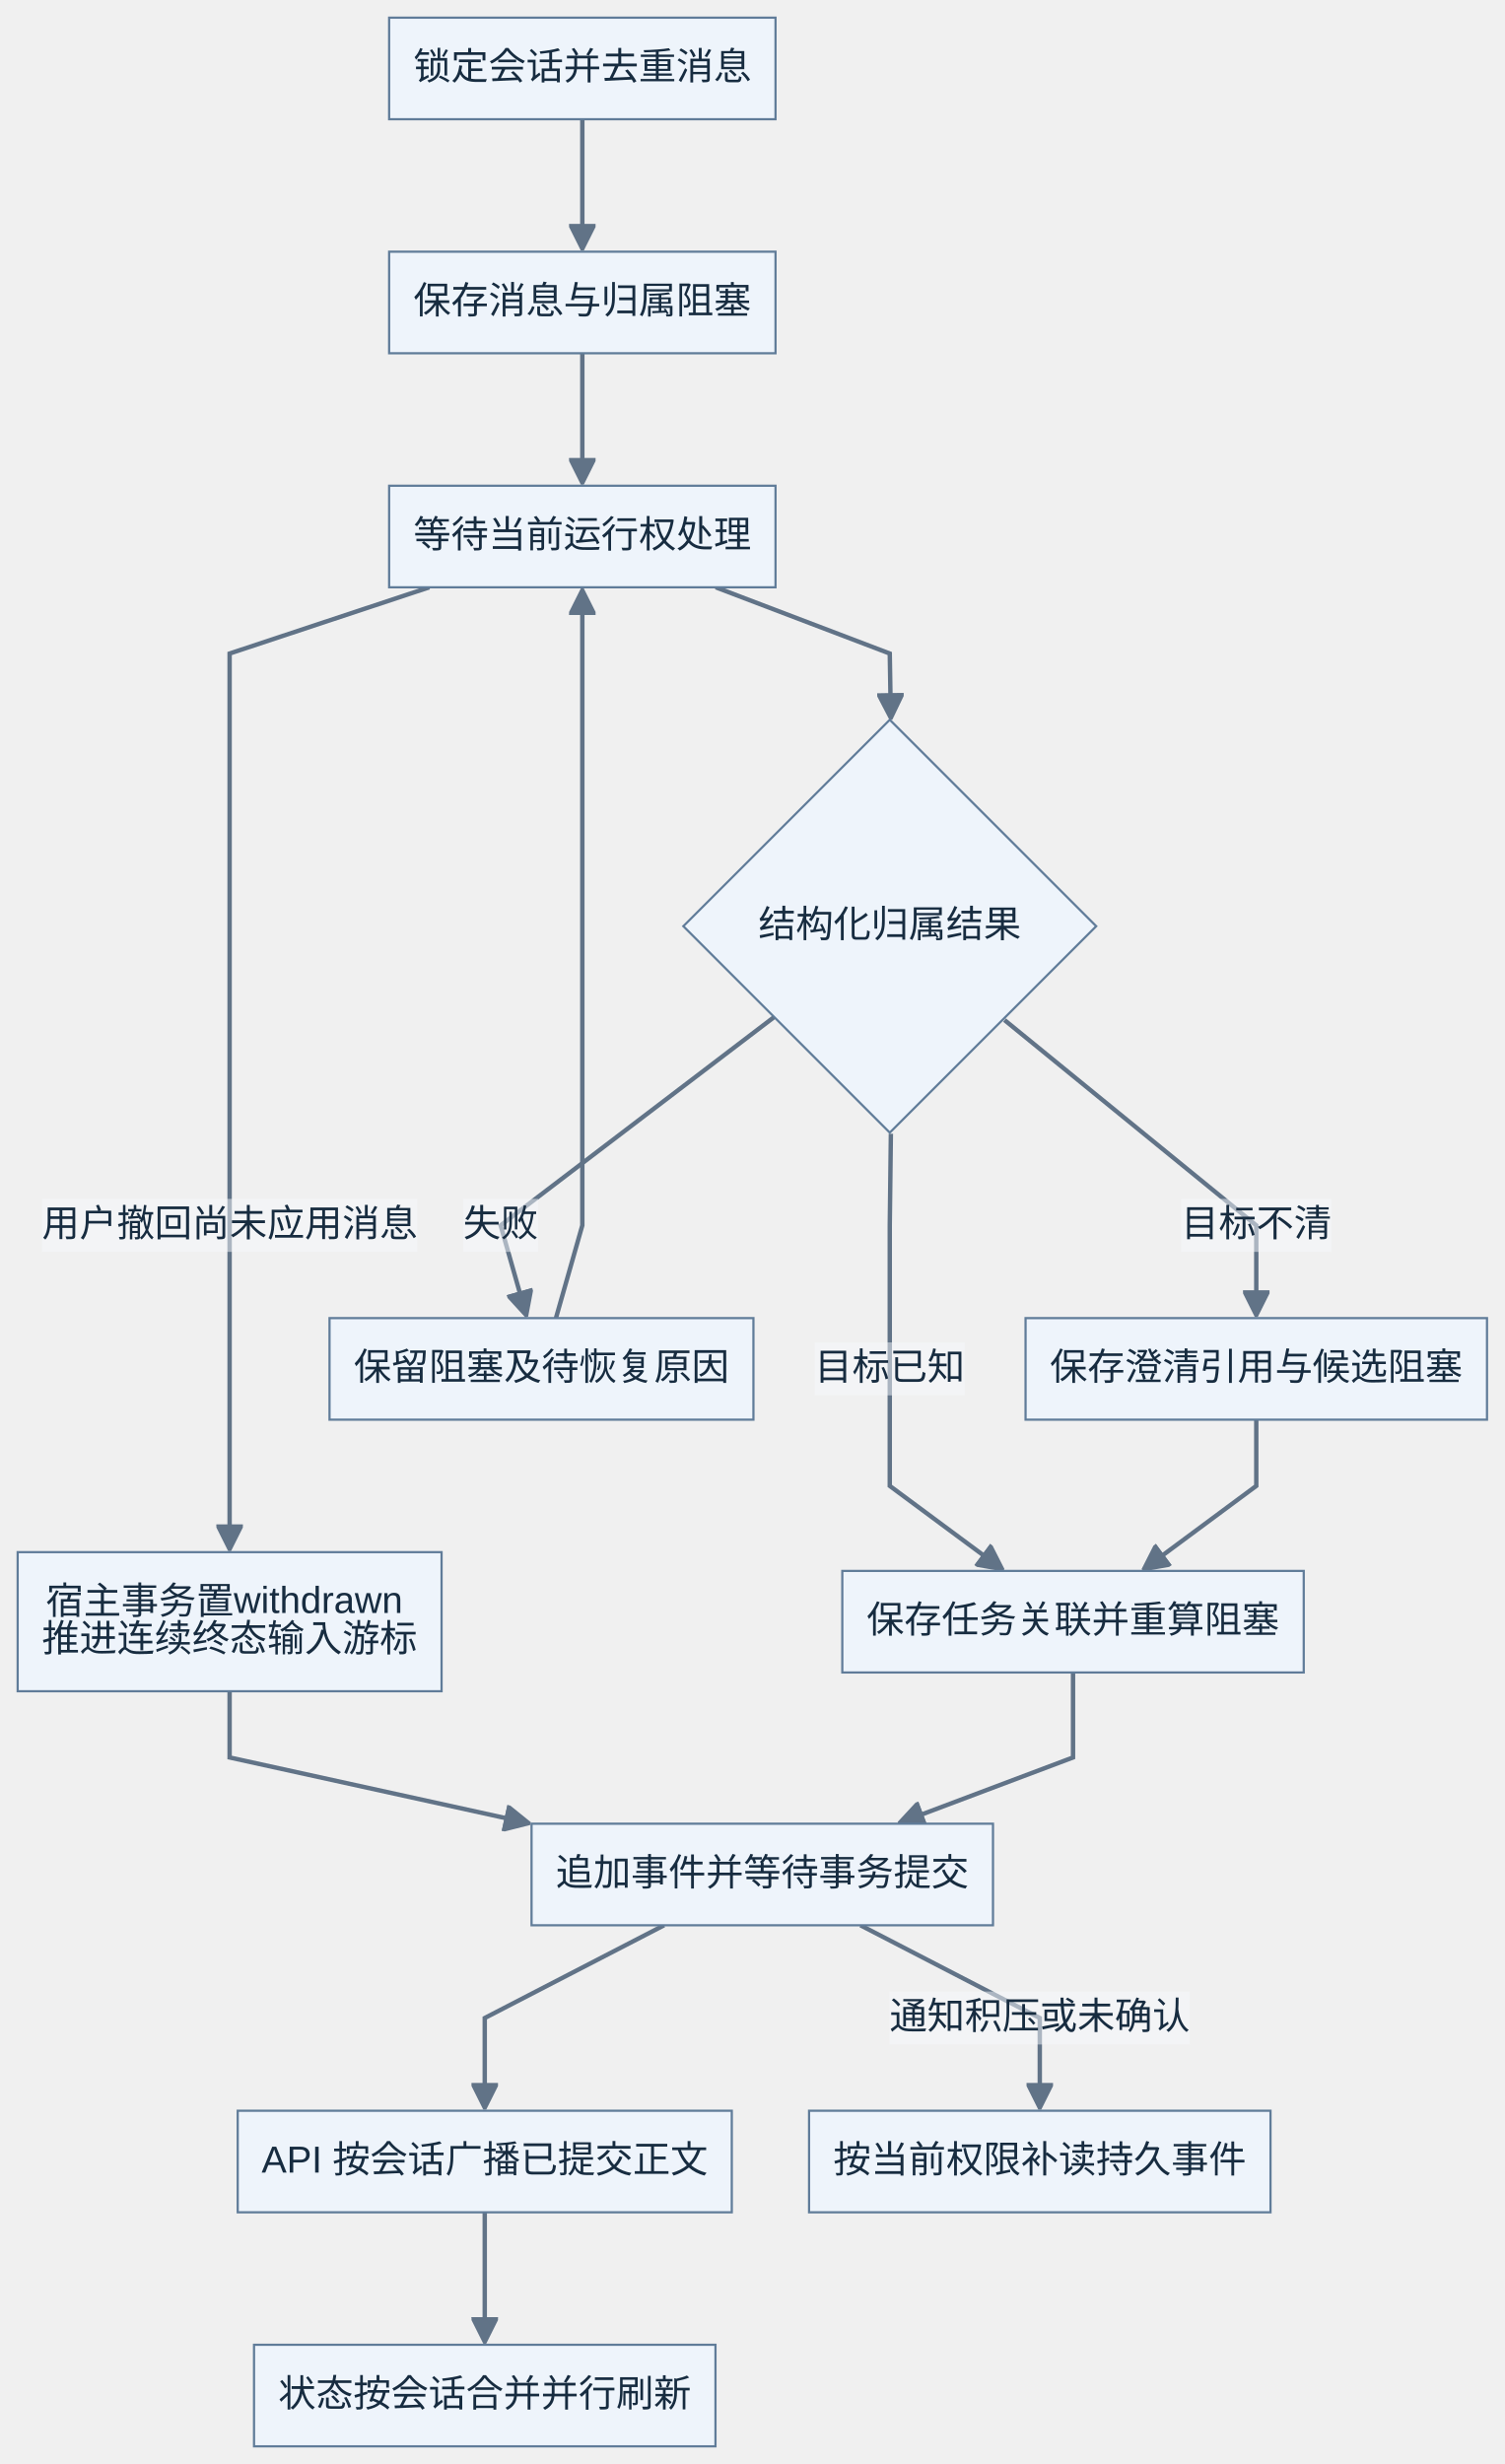
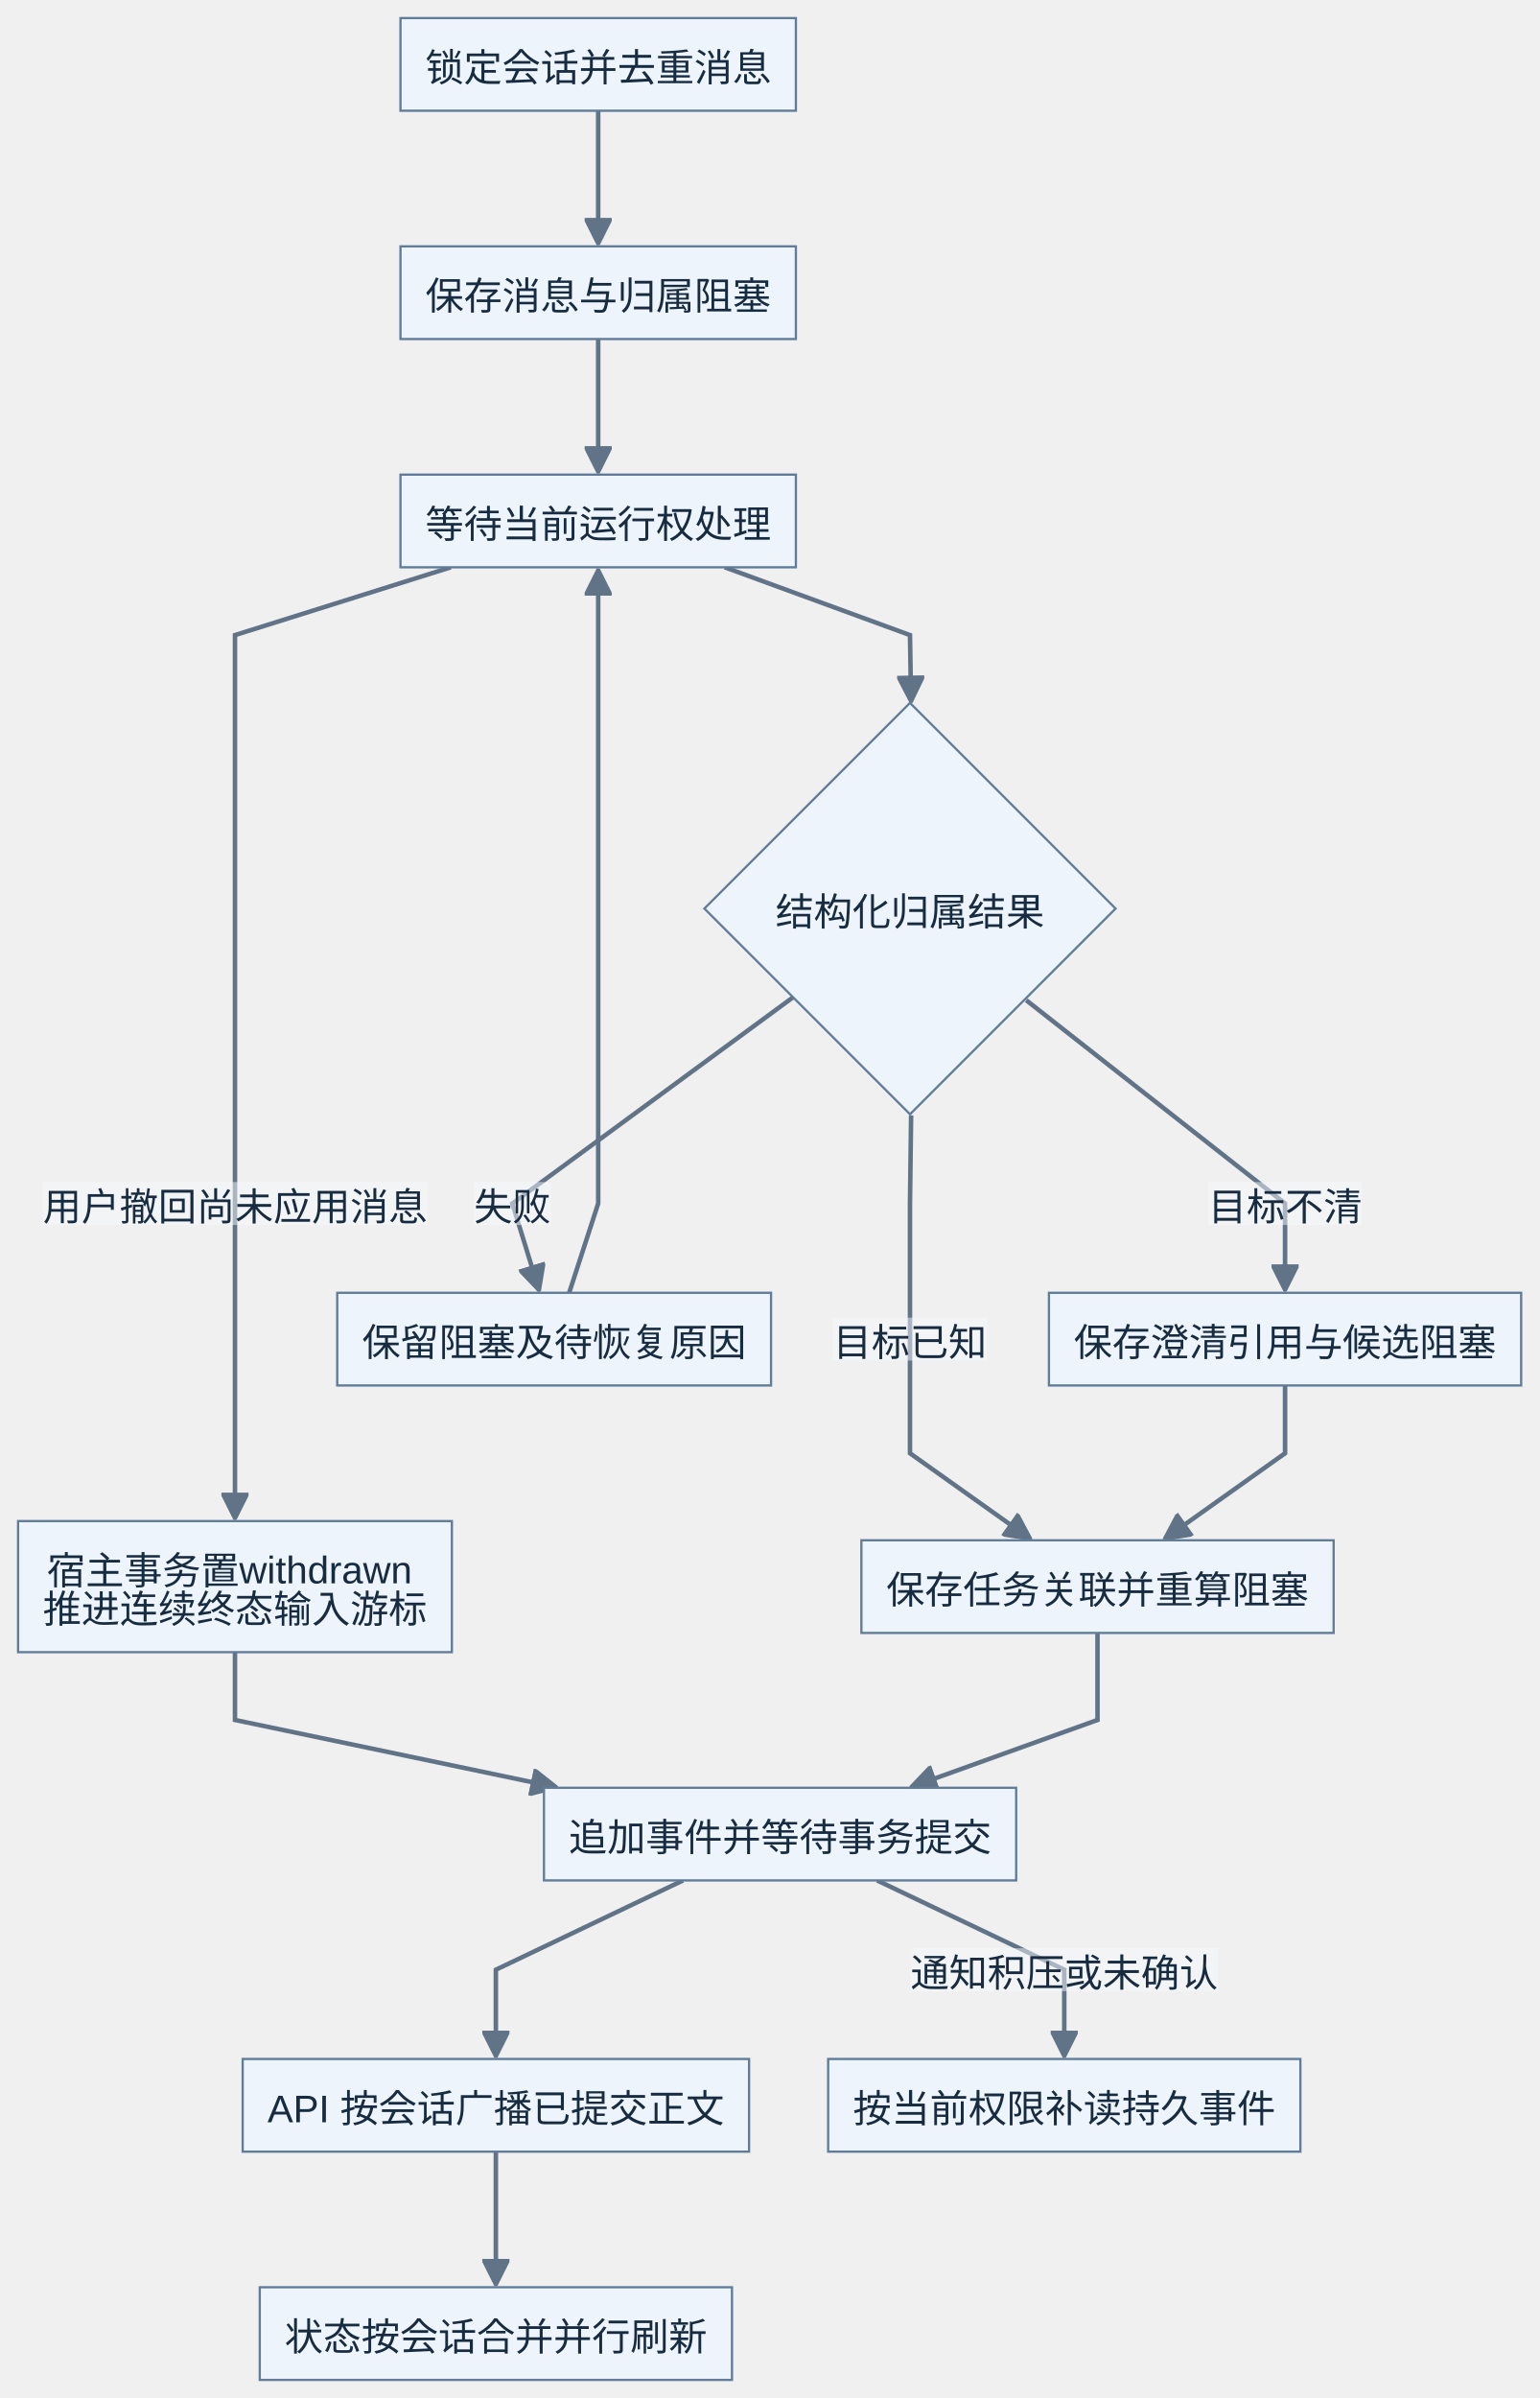
- <svg xmlns="http://www.w3.org/2000/svg" aria-roledescription="flowchart-v2" role="graphics-document document" viewBox="-8 -8 681.5 1116" height="1116" width="681.5" id="diagramF05">
+ <svg xmlns="http://www.w3.org/2000/svg" aria-roledescription="flowchart-v2" role="graphics-document document" viewBox="-8 -8 681.25 1061" height="1061" width="681.25" id="diagramF05">
  <style>#diagramF05{font-family:PingFang SC,Microsoft YaHei,Arial,sans-serif;font-size:17px;fill:#172c40;}#diagramF05 .error-icon{fill:#ffffff;}#diagramF05 .error-text{fill:#000000;stroke:#000000;}#diagramF05 .edge-thickness-normal{stroke-width:2px;}#diagramF05 .edge-thickness-thick{stroke-width:3.5px;}#diagramF05 .edge-pattern-solid{stroke-dasharray:0;}#diagramF05 .edge-pattern-dashed{stroke-dasharray:3;}#diagramF05 .edge-pattern-dotted{stroke-dasharray:2;}#diagramF05 .marker{fill:#617387;stroke:#617387;}#diagramF05 .marker.cross{stroke:#617387;}#diagramF05 svg{font-family:PingFang SC,Microsoft YaHei,Arial,sans-serif;font-size:17px;}#diagramF05 .label{font-family:PingFang SC,Microsoft YaHei,Arial,sans-serif;color:#172c40;}#diagramF05 .cluster-label text{fill:#000000;}#diagramF05 .cluster-label span,#diagramF05 p{color:#000000;}#diagramF05 .label text,#diagramF05 span,#diagramF05 p{fill:#172c40;color:#172c40;}#diagramF05 .node rect,#diagramF05 .node circle,#diagramF05 .node ellipse,#diagramF05 .node polygon,#diagramF05 .node path{fill:#eef4fb;stroke:#607c99;stroke-width:1px;}#diagramF05 .flowchart-label text{text-anchor:middle;}#diagramF05 .node .katex path{fill:#000;stroke:#000;stroke-width:1px;}#diagramF05 .node .label{text-align:center;}#diagramF05 .node.clickable{cursor:pointer;}#diagramF05 .arrowheadPath{fill:#0b0b0b;}#diagramF05 .edgePath .path{stroke:#617387;stroke-width:2.0px;}#diagramF05 .flowchart-link{stroke:#617387;fill:none;}#diagramF05 .edgeLabel{background-color:#f5f8fb;text-align:center;}#diagramF05 .edgeLabel rect{opacity:0.5;background-color:#f5f8fb;fill:#f5f8fb;}#diagramF05 .labelBkg{background-color:rgba(245, 248, 251, 0.5);}#diagramF05 .cluster rect{fill:#f7f9fc;stroke:#bccbd9;stroke-width:1px;}#diagramF05 .cluster text{fill:#000000;}#diagramF05 .cluster span,#diagramF05 p{color:#000000;}#diagramF05 div.mermaidTooltip{position:absolute;text-align:center;max-width:200px;padding:2px;font-family:PingFang SC,Microsoft YaHei,Arial,sans-serif;font-size:12px;background:#ffffff;border:1px solid hsl(0, 0%, 90%);border-radius:2px;pointer-events:none;z-index:100;}#diagramF05 .flowchartTitleText{text-anchor:middle;font-size:18px;fill:#172c40;}#diagramF05 :root{--mermaid-font-family:PingFang SC,Microsoft YaHei,Arial,sans-serif;}</style>
  <g>
    <marker orient="auto" markerHeight="12" markerWidth="12" markerUnits="userSpaceOnUse" refY="5" refX="6" viewBox="0 0 10 10" class="marker flowchart" id="diagramF05_flowchart-pointEnd">
      <path style="stroke-width: 1; stroke-dasharray: 1, 0;" class="arrowMarkerPath" d="M 0 0 L 10 5 L 0 10 z" />
    </marker>
    <marker orient="auto" markerHeight="12" markerWidth="12" markerUnits="userSpaceOnUse" refY="5" refX="4.5" viewBox="0 0 10 10" class="marker flowchart" id="diagramF05_flowchart-pointStart">
      <path style="stroke-width: 1; stroke-dasharray: 1, 0;" class="arrowMarkerPath" d="M 0 5 L 10 10 L 10 0 z" />
    </marker>
    <marker orient="auto" markerHeight="11" markerWidth="11" markerUnits="userSpaceOnUse" refY="5" refX="11" viewBox="0 0 10 10" class="marker flowchart" id="diagramF05_flowchart-circleEnd">
      <circle style="stroke-width: 1; stroke-dasharray: 1, 0;" class="arrowMarkerPath" r="5" cy="5" cx="5" />
    </marker>
    <marker orient="auto" markerHeight="11" markerWidth="11" markerUnits="userSpaceOnUse" refY="5" refX="-1" viewBox="0 0 10 10" class="marker flowchart" id="diagramF05_flowchart-circleStart">
      <circle style="stroke-width: 1; stroke-dasharray: 1, 0;" class="arrowMarkerPath" r="5" cy="5" cx="5" />
    </marker>
    <marker orient="auto" markerHeight="11" markerWidth="11" markerUnits="userSpaceOnUse" refY="5.2" refX="12" viewBox="0 0 11 11" class="marker cross flowchart" id="diagramF05_flowchart-crossEnd">
      <path style="stroke-width: 2; stroke-dasharray: 1, 0;" class="arrowMarkerPath" d="M 1,1 l 9,9 M 10,1 l -9,9" />
    </marker>
    <marker orient="auto" markerHeight="11" markerWidth="11" markerUnits="userSpaceOnUse" refY="5.2" refX="-1" viewBox="0 0 11 11" class="marker cross flowchart" id="diagramF05_flowchart-crossStart">
      <path style="stroke-width: 2; stroke-dasharray: 1, 0;" class="arrowMarkerPath" d="M 1,1 l 9,9 M 10,1 l -9,9" />
    </marker>
    <g class="root">
      <g class="clusters" />
      <g class="edgePaths">
-         <path marker-end="url(#diagramF05_flowchart-pointEnd)" style="fill:none;" class="edge-thickness-normal edge-pattern-solid flowchart-link LS-A LE-B" id="L-A-B-0" d="M255.75,46L255.75,76L255.75,100.7" />
-         <path marker-end="url(#diagramF05_flowchart-pointEnd)" style="fill:none;" class="edge-thickness-normal edge-pattern-solid flowchart-link LS-B LE-C" id="L-B-C-0" d="M255.75,152L255.75,182L255.75,206.7" />
-         <path marker-end="url(#diagramF05_flowchart-pointEnd)" style="fill:none;" class="edge-thickness-normal edge-pattern-solid flowchart-link LS-C LE-D" id="L-C-D-0" d="M316.179,258L395,288L395.413,313.201" />
-         <path marker-end="url(#diagramF05_flowchart-pointEnd)" style="fill:none;" class="edge-thickness-normal edge-pattern-solid flowchart-link LS-C LE-W" id="L-C-W-0" d="M186.425,258L96,288L96,411.5L96,547L96,612L96,665L96,689.7" />
-         <path marker-end="url(#diagramF05_flowchart-pointEnd)" style="fill:none;" class="edge-thickness-normal edge-pattern-solid flowchart-link LS-W LE-H" id="L-W-H-0" d="M96,758L96,788L227.573,816.905" />
-         <path marker-end="url(#diagramF05_flowchart-pointEnd)" style="fill:none;" class="edge-thickness-normal edge-pattern-solid flowchart-link LS-D LE-E" id="L-D-E-0" d="M395.5,505.5L395,547L395,612L395,665L442.701,700.345" />
-         <path marker-end="url(#diagramF05_flowchart-pointEnd)" style="fill:none;" class="edge-thickness-normal edge-pattern-solid flowchart-link LS-D LE-F" id="L-D-F-0" d="M446.979,454.021L561,547L561,583.7" />
-         <path marker-end="url(#diagramF05_flowchart-pointEnd)" style="fill:none;" class="edge-thickness-normal edge-pattern-solid flowchart-link LS-D LE-G" id="L-D-G-0" d="M342.639,452.639L218.75,547L229.253,583.902" />
-         <path marker-end="url(#diagramF05_flowchart-pointEnd)" style="fill:none;" class="edge-thickness-normal edge-pattern-solid flowchart-link LS-F LE-E" id="L-F-E-0" d="M561,635L561,665L513.299,700.345" />
-         <path marker-end="url(#diagramF05_flowchart-pointEnd)" style="fill:none;" class="edge-thickness-normal edge-pattern-solid flowchart-link LS-G LE-C" id="L-G-C-0" d="M243.796,589L255.75,547L255.75,411.5L255.75,288L255.75,263.3" />
-         <path marker-end="url(#diagramF05_flowchart-pointEnd)" style="fill:none;" class="edge-thickness-normal edge-pattern-solid flowchart-link LS-E LE-H" id="L-E-H-0" d="M478,749.5L478,788L403.29,816.132" />
-         <path marker-end="url(#diagramF05_flowchart-pointEnd)" style="fill:none;" class="edge-thickness-normal edge-pattern-solid flowchart-link LS-H LE-I" id="L-H-I-0" d="M292.773,864L211.555,906L211.555,942.7" />
-         <path marker-end="url(#diagramF05_flowchart-pointEnd)" style="fill:none;" class="edge-thickness-normal edge-pattern-solid flowchart-link LS-I LE-J" id="L-I-J-0" d="M211.555,994L211.555,1024L211.555,1048.7" />
-         <path marker-end="url(#diagramF05_flowchart-pointEnd)" style="fill:none;" class="edge-thickness-normal edge-pattern-solid flowchart-link LS-H LE-K" id="L-H-K-0" d="M381.727,864L462.945,906L462.945,942.7" />
+         <path marker-end="url(#diagramF05_flowchart-pointEnd)" style="fill:none;" class="edge-thickness-normal edge-pattern-solid flowchart-link LS-A LE-B" id="L-A-B-0" d="M256.75,41L256.75,71L256.75,95.7" />
+         <path marker-end="url(#diagramF05_flowchart-pointEnd)" style="fill:none;" class="edge-thickness-normal edge-pattern-solid flowchart-link LS-B LE-C" id="L-B-C-0" d="M256.75,142L256.75,172L256.75,196.7" />
+         <path marker-end="url(#diagramF05_flowchart-pointEnd)" style="fill:none;" class="edge-thickness-normal edge-pattern-solid flowchart-link LS-C LE-D" id="L-C-D-0" d="M312.77,243L394.75,273L395.163,298.201" />
+         <path marker-end="url(#diagramF05_flowchart-pointEnd)" style="fill:none;" class="edge-thickness-normal edge-pattern-solid flowchart-link LS-C LE-W" id="L-C-W-0" d="M191.495,243L96,273L96,394L96,524.5L96,584.5L96,635L96,659.7" />
+         <path marker-end="url(#diagramF05_flowchart-pointEnd)" style="fill:none;" class="edge-thickness-normal edge-pattern-solid flowchart-link LS-W LE-H" id="L-W-H-0" d="M96,723L96,753L234.129,781.914" />
+         <path marker-end="url(#diagramF05_flowchart-pointEnd)" style="fill:none;" class="edge-thickness-normal edge-pattern-solid flowchart-link LS-D LE-E" id="L-D-E-0" d="M395.25,485.5L394.75,524.5L394.75,584.5L394.75,635L444.591,670.429" />
+         <path marker-end="url(#diagramF05_flowchart-pointEnd)" style="fill:none;" class="edge-thickness-normal edge-pattern-solid flowchart-link LS-D LE-F" id="L-D-F-0" d="M446.198,434.552L560.75,524.5L560.75,558.7" />
+         <path marker-end="url(#diagramF05_flowchart-pointEnd)" style="fill:none;" class="edge-thickness-normal edge-pattern-solid flowchart-link LS-D LE-G" id="L-D-G-0" d="M342.996,433.246L218.75,524.5L229.368,558.935" />
+         <path marker-end="url(#diagramF05_flowchart-pointEnd)" style="fill:none;" class="edge-thickness-normal edge-pattern-solid flowchart-link LS-F LE-E" id="L-F-E-0" d="M560.75,605L560.75,635L510.909,670.429" />
+         <path marker-end="url(#diagramF05_flowchart-pointEnd)" style="fill:none;" class="edge-thickness-normal edge-pattern-solid flowchart-link LS-G LE-C" id="L-G-C-0" d="M243.913,564L256.75,524.5L256.75,394L256.75,273L256.75,248.3" />
+         <path marker-end="url(#diagramF05_flowchart-pointEnd)" style="fill:none;" class="edge-thickness-normal edge-pattern-solid flowchart-link LS-E LE-H" id="L-E-H-0" d="M477.75,714.5L477.75,753L399.272,781.207" />
+         <path marker-end="url(#diagramF05_flowchart-pointEnd)" style="fill:none;" class="edge-thickness-normal edge-pattern-solid flowchart-link LS-H LE-I" id="L-H-I-0" d="M294.275,824L211.469,863.5L211.469,897.7" />
+         <path marker-end="url(#diagramF05_flowchart-pointEnd)" style="fill:none;" class="edge-thickness-normal edge-pattern-solid flowchart-link LS-I LE-J" id="L-I-J-0" d="M211.469,944L211.469,974L211.469,998.7" />
+         <path marker-end="url(#diagramF05_flowchart-pointEnd)" style="fill:none;" class="edge-thickness-normal edge-pattern-solid flowchart-link LS-H LE-K" id="L-H-K-0" d="M380.225,824L463.031,863.5L463.031,897.7" />
      </g>
      <g class="edgeLabels">
        <g class="edgeLabel">
          <g transform="translate(0, 0)" class="label">
            <rect height="0" width="0" ry="0" rx="0" />
            <text style="">
              <tspan class="row" x="0" dy="1em" xml:space="preserve" />
            </text>
          </g>
        </g>
        <g class="edgeLabel">
          <g transform="translate(0, 0)" class="label">
            <rect height="0" width="0" ry="0" rx="0" />
            <text style="">
              <tspan class="row" x="0" dy="1em" xml:space="preserve" />
            </text>
          </g>
        </g>
        <g class="edgeLabel">
          <g transform="translate(0, 0)" class="label">
            <rect height="0" width="0" ry="0" rx="0" />
            <text style="">
              <tspan class="row" x="0" dy="1em" xml:space="preserve" />
            </text>
          </g>
        </g>
-         <g transform="translate(96, 547)" class="edgeLabel">
-           <g transform="translate(-85, -12)" class="label">
-             <rect height="24" width="170" ry="0" rx="0" />
+         <g transform="translate(96, 524.5)" class="edgeLabel">
+           <g transform="translate(-85, -9.5)" class="label">
+             <rect height="19" width="170" ry="0" rx="0" />
            <text style="">
              <tspan class="row" x="0" dy="1em" xml:space="preserve">用户撤回尚未应用消息</tspan>
            </text>
          </g>
        </g>
        <g class="edgeLabel">
          <g transform="translate(0, 0)" class="label">
            <rect height="0" width="0" ry="0" rx="0" />
            <text style="">
              <tspan class="row" x="0" dy="1em" xml:space="preserve" />
            </text>
          </g>
        </g>
-         <g transform="translate(395, 612)" class="edgeLabel">
-           <g transform="translate(-34, -12)" class="label">
-             <rect height="24" width="68" ry="0" rx="0" />
+         <g transform="translate(394.75, 584.5)" class="edgeLabel">
+           <g transform="translate(-34, -9.5)" class="label">
+             <rect height="19" width="68" ry="0" rx="0" />
            <text style="">
              <tspan class="row" x="0" dy="1em" xml:space="preserve">目标已知</tspan>
            </text>
          </g>
        </g>
-         <g transform="translate(561, 547)" class="edgeLabel">
-           <g transform="translate(-34, -12)" class="label">
-             <rect height="24" width="68" ry="0" rx="0" />
+         <g transform="translate(560.75, 524.5)" class="edgeLabel">
+           <g transform="translate(-34, -9.5)" class="label">
+             <rect height="19" width="68" ry="0" rx="0" />
            <text style="">
              <tspan class="row" x="0" dy="1em" xml:space="preserve">目标不清</tspan>
            </text>
          </g>
        </g>
-         <g transform="translate(218.75, 547)" class="edgeLabel">
-           <g transform="translate(-17, -12)" class="label">
-             <rect height="24" width="34" ry="0" rx="0" />
+         <g transform="translate(218.75, 524.5)" class="edgeLabel">
+           <g transform="translate(-17, -9.5)" class="label">
+             <rect height="19" width="34" ry="0" rx="0" />
            <text style="">
              <tspan class="row" x="0" dy="1em" xml:space="preserve">失败</tspan>
            </text>
          </g>
        </g>
        <g class="edgeLabel">
          <g transform="translate(0, 0)" class="label">
            <rect height="0" width="0" ry="0" rx="0" />
            <text style="">
              <tspan class="row" x="0" dy="1em" xml:space="preserve" />
            </text>
          </g>
        </g>
        <g class="edgeLabel">
          <g transform="translate(0, 0)" class="label">
            <rect height="0" width="0" ry="0" rx="0" />
            <text style="">
              <tspan class="row" x="0" dy="1em" xml:space="preserve" />
            </text>
          </g>
        </g>
        <g class="edgeLabel">
          <g transform="translate(0, 0)" class="label">
            <rect height="0" width="0" ry="0" rx="0" />
            <text style="">
              <tspan class="row" x="0" dy="1em" xml:space="preserve" />
            </text>
          </g>
        </g>
        <g class="edgeLabel">
          <g transform="translate(0, 0)" class="label">
            <rect height="0" width="0" ry="0" rx="0" />
            <text style="">
              <tspan class="row" x="0" dy="1em" xml:space="preserve" />
            </text>
          </g>
        </g>
        <g class="edgeLabel">
          <g transform="translate(0, 0)" class="label">
            <rect height="0" width="0" ry="0" rx="0" />
            <text style="">
              <tspan class="row" x="0" dy="1em" xml:space="preserve" />
            </text>
          </g>
        </g>
-         <g transform="translate(462.9453, 906)" class="edgeLabel">
-           <g transform="translate(-68, -12)" class="label">
-             <rect height="24" width="136" ry="0" rx="0" />
+         <g transform="translate(463.0312, 863.5)" class="edgeLabel">
+           <g transform="translate(-68, -9.5)" class="label">
+             <rect height="19" width="136" ry="0" rx="0" />
            <text style="">
              <tspan class="row" x="0" dy="1em" xml:space="preserve">通知积压或未确认</tspan>
            </text>
          </g>
        </g>
      </g>
      <g class="nodes">
-         <g transform="translate(255.75, 23)" data-id="A" data-node="true" id="flowchart-A-0" class="node default default flowchart-label">
-           <rect height="46" width="175" y="-23" x="-87.5" ry="0" rx="0" style="" class="basic label-container" />
-           <g transform="translate(0, -12)" style="" class="label">
+         <g transform="translate(256.75, 20.5)" data-id="A" data-node="true" id="flowchart-A-273" class="node default default flowchart-label">
+           <rect height="41" width="175" y="-20.5" x="-87.5" ry="0" rx="0" style="" class="basic label-container" />
+           <g transform="translate(0, -9.5)" style="" class="label">
            <rect />
            <text style="">
              <tspan class="row" x="0" dy="1em" xml:space="preserve">锁定会话并去重消息</tspan>
            </text>
          </g>
        </g>
-         <g transform="translate(255.75, 129)" data-id="B" data-node="true" id="flowchart-B-1" class="node default default flowchart-label">
-           <rect height="46" width="175" y="-23" x="-87.5" ry="0" rx="0" style="" class="basic label-container" />
-           <g transform="translate(0, -12)" style="" class="label">
+         <g transform="translate(256.75, 121.5)" data-id="B" data-node="true" id="flowchart-B-274" class="node default default flowchart-label">
+           <rect height="41" width="175" y="-20.5" x="-87.5" ry="0" rx="0" style="" class="basic label-container" />
+           <g transform="translate(0, -9.5)" style="" class="label">
            <rect />
            <text style="">
              <tspan class="row" x="0" dy="1em" xml:space="preserve">保存消息与归属阻塞</tspan>
            </text>
          </g>
        </g>
-         <g transform="translate(255.75, 235)" data-id="C" data-node="true" id="flowchart-C-3" class="node default default flowchart-label">
-           <rect height="46" width="175" y="-23" x="-87.5" ry="0" rx="0" style="" class="basic label-container" />
-           <g transform="translate(0, -12)" style="" class="label">
+         <g transform="translate(256.75, 222.5)" data-id="C" data-node="true" id="flowchart-C-276" class="node default default flowchart-label">
+           <rect height="41" width="175" y="-20.5" x="-87.5" ry="0" rx="0" style="" class="basic label-container" />
+           <g transform="translate(0, -9.5)" style="" class="label">
            <rect />
            <text style="">
              <tspan class="row" x="0" dy="1em" xml:space="preserve">等待当前运行权处理</tspan>
            </text>
          </g>
        </g>
-         <g transform="translate(395, 411.5)" data-id="D" data-node="true" id="flowchart-D-5" class="node default default flowchart-label">
-           <polygon style="" transform="translate(-93.5,93.5)" class="label-container" points="93.5,0 187,-93.5 93.5,-187 0,-93.5" />
-           <g transform="translate(0, -12)" style="" class="label">
+         <g transform="translate(394.75, 394)" data-id="D" data-node="true" id="flowchart-D-278" class="node default default flowchart-label">
+           <polygon style="" transform="translate(-91,91)" class="label-container" points="91,0 182,-91 91,-182 0,-91" />
+           <g transform="translate(0, -9.5)" style="" class="label">
            <rect />
            <text style="">
              <tspan class="row" x="0" dy="1em" xml:space="preserve">结构化归属结果</tspan>
            </text>
          </g>
        </g>
-         <g transform="translate(96, 726.5)" data-id="W" data-node="true" id="flowchart-W-7" class="node default default flowchart-label">
-           <rect height="63" width="192" y="-31.5" x="-96" ry="0" rx="0" style="" class="basic label-container" />
-           <g transform="translate(0, -20.5)" style="" class="label">
+         <g transform="translate(96, 694)" data-id="W" data-node="true" id="flowchart-W-280" class="node default default flowchart-label">
+           <rect height="58" width="192" y="-29" x="-96" ry="0" rx="0" style="" class="basic label-container" />
+           <g transform="translate(0, -18)" style="" class="label">
            <rect />
            <text style="">
              <tspan class="row" x="0" dy="1em" xml:space="preserve">宿主事务置withdrawn</tspan>
              <tspan class="row" x="0" dy="1em" xml:space="preserve">推进连续终态输入游标</tspan>
            </text>
          </g>
        </g>
-         <g transform="translate(337.25, 841)" data-id="H" data-node="true" id="flowchart-H-9" class="node default default flowchart-label">
-           <rect height="46" width="209" y="-23" x="-104.5" ry="0" rx="0" style="" class="basic label-container" />
-           <g transform="translate(0, -12)" style="" class="label">
+         <g transform="translate(337.25, 803.5)" data-id="H" data-node="true" id="flowchart-H-282" class="node default default flowchart-label">
+           <rect height="41" width="209" y="-20.5" x="-104.5" ry="0" rx="0" style="" class="basic label-container" />
+           <g transform="translate(0, -9.5)" style="" class="label">
            <rect />
            <text style="">
              <tspan class="row" x="0" dy="1em" xml:space="preserve">追加事件并等待事务提交</tspan>
            </text>
          </g>
        </g>
-         <g transform="translate(478, 726.5)" data-id="E" data-node="true" id="flowchart-E-11" class="node default default flowchart-label">
-           <rect height="46" width="209" y="-23" x="-104.5" ry="0" rx="0" style="" class="basic label-container" />
-           <g transform="translate(0, -12)" style="" class="label">
+         <g transform="translate(477.75, 694)" data-id="E" data-node="true" id="flowchart-E-284" class="node default default flowchart-label">
+           <rect height="41" width="209" y="-20.5" x="-104.5" ry="0" rx="0" style="" class="basic label-container" />
+           <g transform="translate(0, -9.5)" style="" class="label">
            <rect />
            <text style="">
              <tspan class="row" x="0" dy="1em" xml:space="preserve">保存任务关联并重算阻塞</tspan>
            </text>
          </g>
        </g>
-         <g transform="translate(561, 612)" data-id="F" data-node="true" id="flowchart-F-13" class="node default default flowchart-label">
-           <rect height="46" width="209" y="-23" x="-104.5" ry="0" rx="0" style="" class="basic label-container" />
-           <g transform="translate(0, -12)" style="" class="label">
+         <g transform="translate(560.75, 584.5)" data-id="F" data-node="true" id="flowchart-F-286" class="node default default flowchart-label">
+           <rect height="41" width="209" y="-20.5" x="-104.5" ry="0" rx="0" style="" class="basic label-container" />
+           <g transform="translate(0, -9.5)" style="" class="label">
            <rect />
            <text style="">
              <tspan class="row" x="0" dy="1em" xml:space="preserve">保存澄清引用与候选阻塞</tspan>
            </text>
          </g>
        </g>
-         <g transform="translate(237.25, 612)" data-id="G" data-node="true" id="flowchart-G-15" class="node default default flowchart-label">
-           <rect height="46" width="192" y="-23" x="-96" ry="0" rx="0" style="" class="basic label-container" />
-           <g transform="translate(0, -12)" style="" class="label">
+         <g transform="translate(237.25, 584.5)" data-id="G" data-node="true" id="flowchart-G-288" class="node default default flowchart-label">
+           <rect height="41" width="192" y="-20.5" x="-96" ry="0" rx="0" style="" class="basic label-container" />
+           <g transform="translate(0, -9.5)" style="" class="label">
            <rect />
            <text style="">
              <tspan class="row" x="0" dy="1em" xml:space="preserve">保留阻塞及待恢复原因</tspan>
            </text>
          </g>
        </g>
-         <g transform="translate(211.5547, 971)" data-id="I" data-node="true" id="flowchart-I-23" class="node default default flowchart-label">
-           <rect height="46" width="223.781" y="-23" x="-111.891" ry="0" rx="0" style="" class="basic label-container" />
-           <g transform="translate(0, -12)" style="" class="label">
+         <g transform="translate(211.4688, 923.5)" data-id="I" data-node="true" id="flowchart-I-296" class="node default default flowchart-label">
+           <rect height="41" width="224.125" y="-20.5" x="-112.062" ry="0" rx="0" style="" class="basic label-container" />
+           <g transform="translate(0, -9.5)" style="" class="label">
            <rect />
            <text style="">
              <tspan class="row" x="0" dy="1em" xml:space="preserve">API 按会话广播已提交正文</tspan>
            </text>
          </g>
        </g>
-         <g transform="translate(211.5547, 1077)" data-id="J" data-node="true" id="flowchart-J-25" class="node default default flowchart-label">
-           <rect height="46" width="209" y="-23" x="-104.5" ry="0" rx="0" style="" class="basic label-container" />
-           <g transform="translate(0, -12)" style="" class="label">
+         <g transform="translate(211.4688, 1024.5)" data-id="J" data-node="true" id="flowchart-J-298" class="node default default flowchart-label">
+           <rect height="41" width="209" y="-20.5" x="-104.5" ry="0" rx="0" style="" class="basic label-container" />
+           <g transform="translate(0, -9.5)" style="" class="label">
            <rect />
            <text style="">
              <tspan class="row" x="0" dy="1em" xml:space="preserve">状态按会话合并并行刷新</tspan>
            </text>
          </g>
        </g>
-         <g transform="translate(462.9453, 971)" data-id="K" data-node="true" id="flowchart-K-27" class="node default default flowchart-label">
-           <rect height="46" width="209" y="-23" x="-104.5" ry="0" rx="0" style="" class="basic label-container" />
-           <g transform="translate(0, -12)" style="" class="label">
+         <g transform="translate(463.0312, 923.5)" data-id="K" data-node="true" id="flowchart-K-300" class="node default default flowchart-label">
+           <rect height="41" width="209" y="-20.5" x="-104.5" ry="0" rx="0" style="" class="basic label-container" />
+           <g transform="translate(0, -9.5)" style="" class="label">
            <rect />
            <text style="">
              <tspan class="row" x="0" dy="1em" xml:space="preserve">按当前权限补读持久事件</tspan>
            </text>
          </g>
        </g>
      </g>
    </g>
  </g>
</svg>
